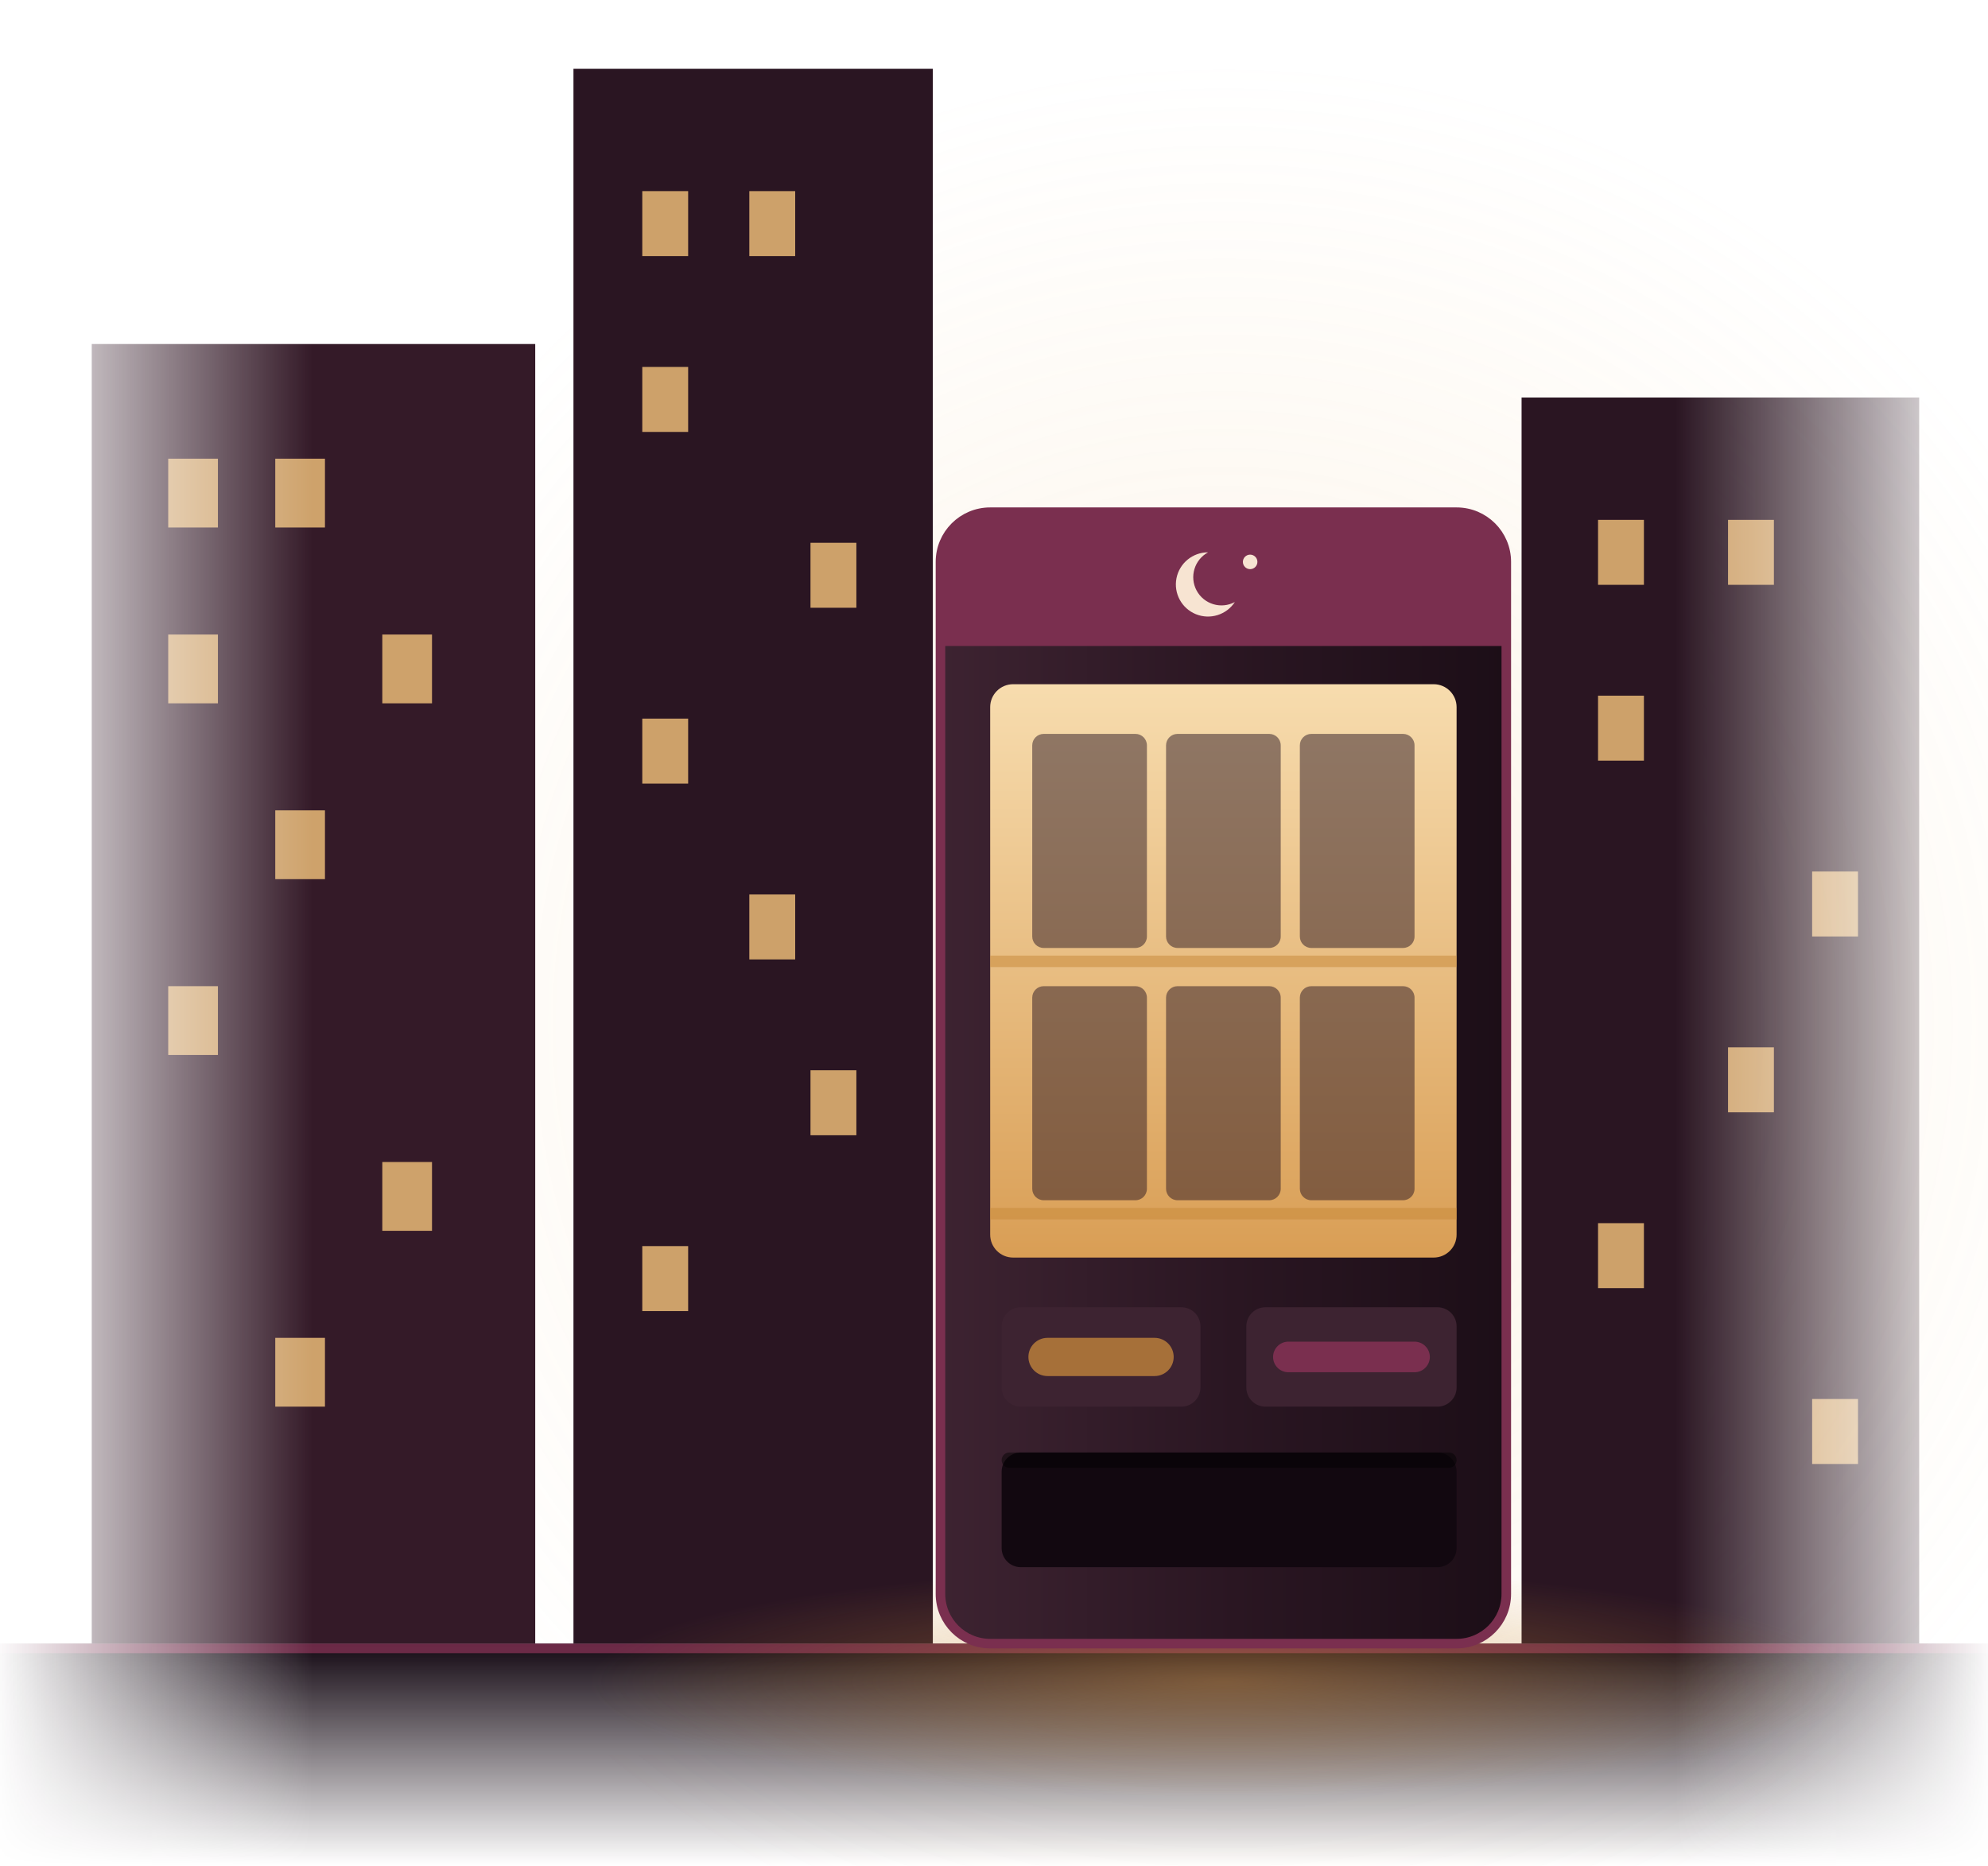
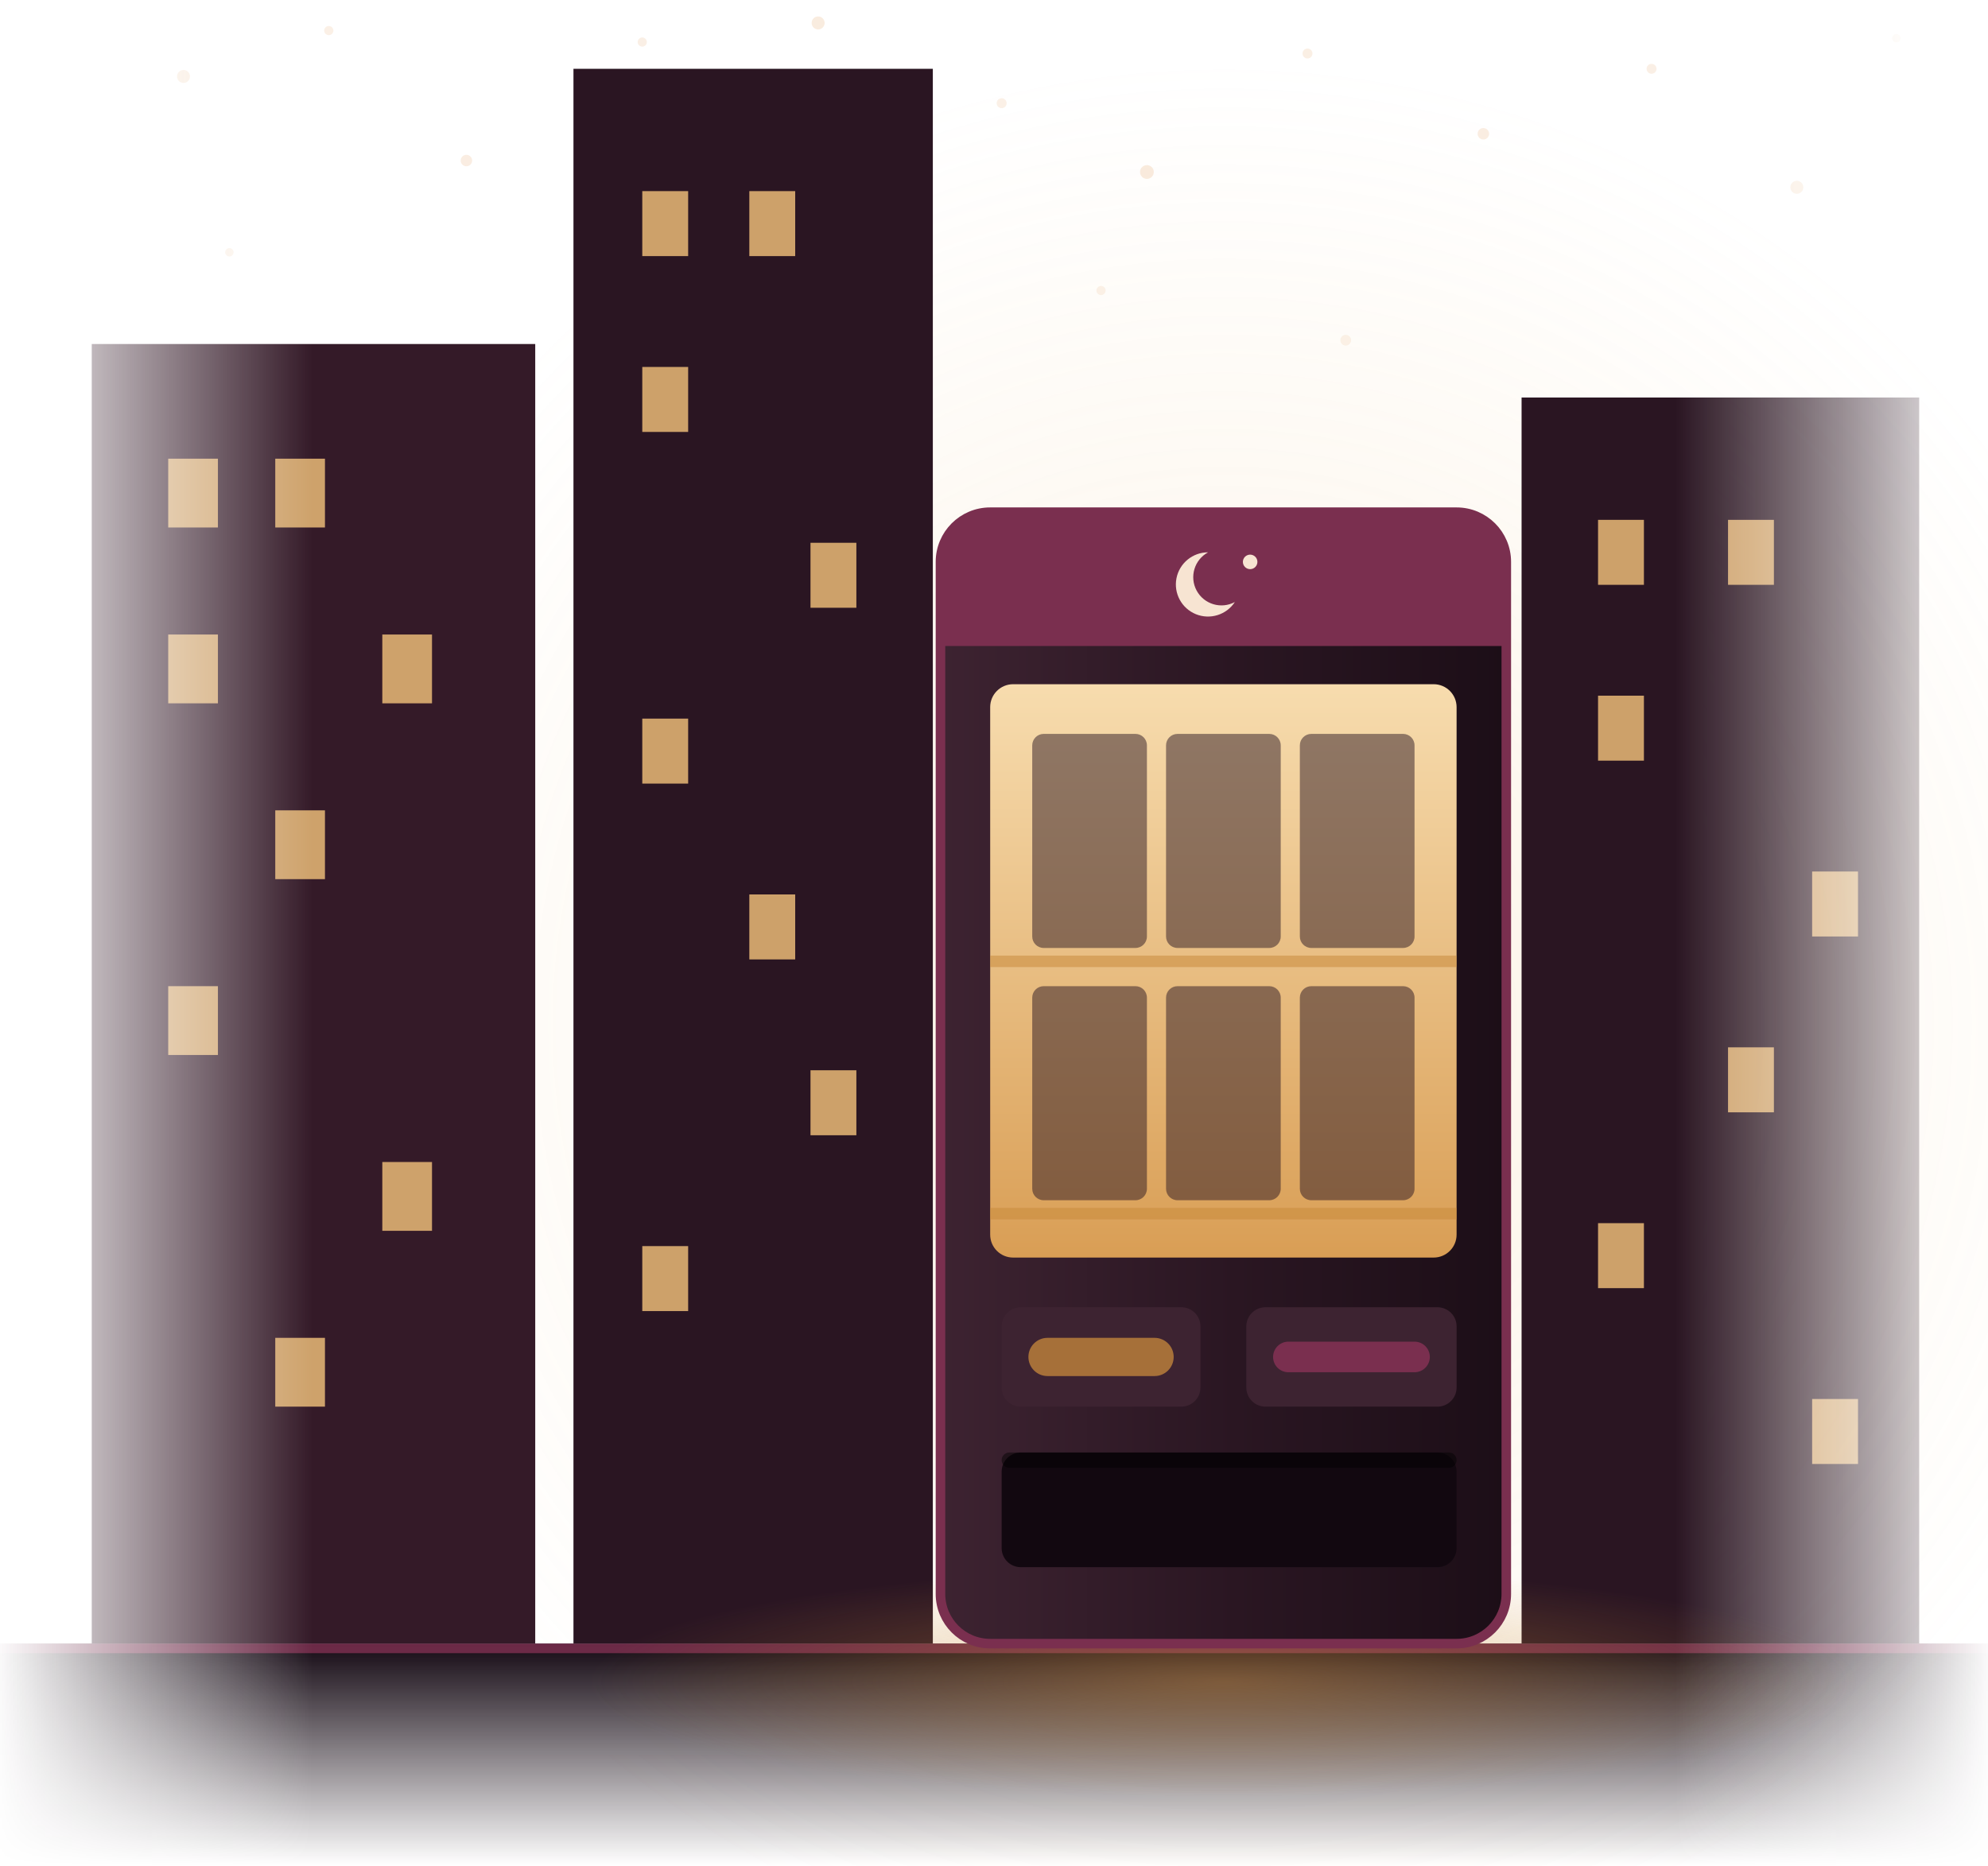
<svg xmlns="http://www.w3.org/2000/svg" viewBox="0 132 520 488" role="img" aria-label="An age-verified vending machine lit up on a Raleigh street at night">
  <defs>
    <linearGradient id="cabinet" x1="0" y1="0" x2="1" y2="0">
      <stop offset="0%" stop-color="#3d2331" />
      <stop offset="52%" stop-color="#2a1622" />
      <stop offset="100%" stop-color="#1c0e17" />
    </linearGradient>
    <linearGradient id="glass" x1="0" y1="0" x2="0" y2="1">
      <stop offset="0%" stop-color="#f7dcae" />
      <stop offset="100%" stop-color="#d99e55" />
    </linearGradient>
    <radialGradient id="halo">
      <stop offset="0%" stop-color="#f0c07a" stop-opacity=".20" />
      <stop offset="100%" stop-color="#f0c07a" stop-opacity="0" />
    </radialGradient>
    <linearGradient id="streetFall" x1="0" y1="0" x2="0" y2="1">
      <stop offset="0%" stop-color="#140913" stop-opacity="1" />
      <stop offset="100%" stop-color="#140913" stop-opacity="0" />
    </linearGradient>
    <linearGradient id="edgeGrad" x1="0" y1="0" x2="1" y2="0">
      <stop offset="0%" stop-color="#000" />
      <stop offset="16%" stop-color="#fff" />
      <stop offset="84%" stop-color="#fff" />
      <stop offset="100%" stop-color="#000" />
    </linearGradient>
    <mask id="edgeFade">
      <rect width="520" height="620" fill="url(#edgeGrad)" />
    </mask>
    <radialGradient id="pool">
      <stop offset="0%" stop-color="#c98a3c" stop-opacity=".46" />
      <stop offset="100%" stop-color="#c98a3c" stop-opacity="0" />
    </radialGradient>
  </defs>
  <ellipse cx="320" cy="400" rx="250" ry="250" fill="url(#halo)" />
  <g mask="url(#edgeFade)">
+     <g fill="#f7e4d2">
+       <circle cx="48" cy="152" r="1.7" opacity=".70" />
+       <circle cx="86" cy="140" r="1.2" opacity=".55" />
+       <circle cx="122" cy="174" r="1.5" opacity=".65" />
+       <circle cx="60" cy="198" r="1.1" opacity=".48" />
+       <circle cx="168" cy="143" r="1.2" opacity=".58" />
+       <circle cx="214" cy="138" r="1.7" opacity=".72" />
+       <circle cx="262" cy="159" r="1.3" opacity=".55" />
+       <circle cx="300" cy="177" r="1.8" opacity=".75" />
+       <circle cx="288" cy="208" r="1.2" opacity=".50" />
+       <circle cx="342" cy="146" r="1.3" opacity=".60" />
+       <circle cx="352" cy="221" r="1.4" opacity=".52" />
+       <circle cx="388" cy="167" r="1.5" opacity=".66" />
+       <circle cx="432" cy="150" r="1.3" opacity=".58" />
+       <circle cx="470" cy="181" r="1.7" opacity=".68" />
+       <circle cx="496" cy="142" r="1.1" opacity=".45" />
+     </g>
    <g fill="#2a1522">
      <rect x="150" y="150" width="94" height="412" />
      <rect x="398" y="236" width="104" height="326" />
    </g>
    <g fill="#341a28">
      <rect x="24" y="222" width="116" height="340" />
    </g>
    <g fill="#f0c07a" opacity=".82">
      <rect x="44" y="252" width="13" height="18" />
      <rect x="72" y="252" width="13" height="18" />
      <rect x="44" y="298" width="13" height="18" />
      <rect x="100" y="298" width="13" height="18" />
      <rect x="72" y="344" width="13" height="18" />
      <rect x="44" y="390" width="13" height="18" />
      <rect x="100" y="436" width="13" height="18" />
      <rect x="72" y="482" width="13" height="18" />
      <rect x="168" y="182" width="12" height="17" />
      <rect x="196" y="182" width="12" height="17" />
      <rect x="168" y="228" width="12" height="17" />
      <rect x="212" y="274" width="12" height="17" />
      <rect x="168" y="320" width="12" height="17" />
      <rect x="196" y="366" width="12" height="17" />
      <rect x="212" y="412" width="12" height="17" />
      <rect x="168" y="458" width="12" height="17" />
      <rect x="418" y="268" width="12" height="17" />
      <rect x="452" y="268" width="12" height="17" />
      <rect x="418" y="314" width="12" height="17" />
      <rect x="474" y="360" width="12" height="17" />
      <rect x="452" y="406" width="12" height="17" />
      <rect x="418" y="452" width="12" height="17" />
      <rect x="474" y="498" width="12" height="17" />
    </g>
    <rect x="0" y="562" width="520" height="58" fill="url(#streetFall)" />
    <rect x="0" y="562" width="520" height="2.5" fill="#7a2f4f" opacity=".85" />
  </g>
  <ellipse cx="320" cy="572" rx="168" ry="30" fill="url(#pool)" />
  <g>
    <rect x="246" y="266" width="148" height="296" rx="13" fill="url(#cabinet)" />
    <rect x="246" y="266" width="148" height="296" rx="13" fill="none" stroke="#7a2f4f" stroke-width="2.5" />
    <path d="M246 279a13 13 0 0 1 13-13h122a13 13 0 0 1 13 13v22H246z" fill="#7a2f4f" />
    <path fill="#f7e4d2" d="M323 289.5a8.4 8.4 0 1 1-7-13 6.8 6.8 0 0 0 7 13z" />
    <circle fill="#f7e4d2" cx="327" cy="279" r="1.9" />
    <rect x="259" y="311" width="122" height="150" rx="6" fill="url(#glass)" />
    <g fill="#2a1622" opacity=".5">
      <rect x="270" y="324" width="30" height="56" rx="3" />
      <rect x="305" y="324" width="30" height="56" rx="3" />
      <rect x="340" y="324" width="30" height="56" rx="3" />
      <rect x="270" y="390" width="30" height="56" rx="3" />
      <rect x="305" y="390" width="30" height="56" rx="3" />
      <rect x="340" y="390" width="30" height="56" rx="3" />
    </g>
    <g fill="#c98a3c" opacity=".55">
      <rect x="259" y="382" width="122" height="3" />
      <rect x="259" y="448" width="122" height="3" />
    </g>
    <rect x="262" y="474" width="52" height="26" rx="5" fill="#3d2331" />
    <rect x="269" y="482" width="38" height="10" rx="5" fill="#c98a3c" opacity=".75" />
    <rect x="326" y="474" width="55" height="26" rx="5" fill="#3d2331" />
    <rect x="333" y="483" width="41" height="8" rx="4" fill="#7a2f4f" />
    <rect x="262" y="512" width="119" height="30" rx="5" fill="#120810" />
    <rect x="262" y="512" width="119" height="4" rx="2" fill="#000" opacity=".45" />
  </g>
</svg>
